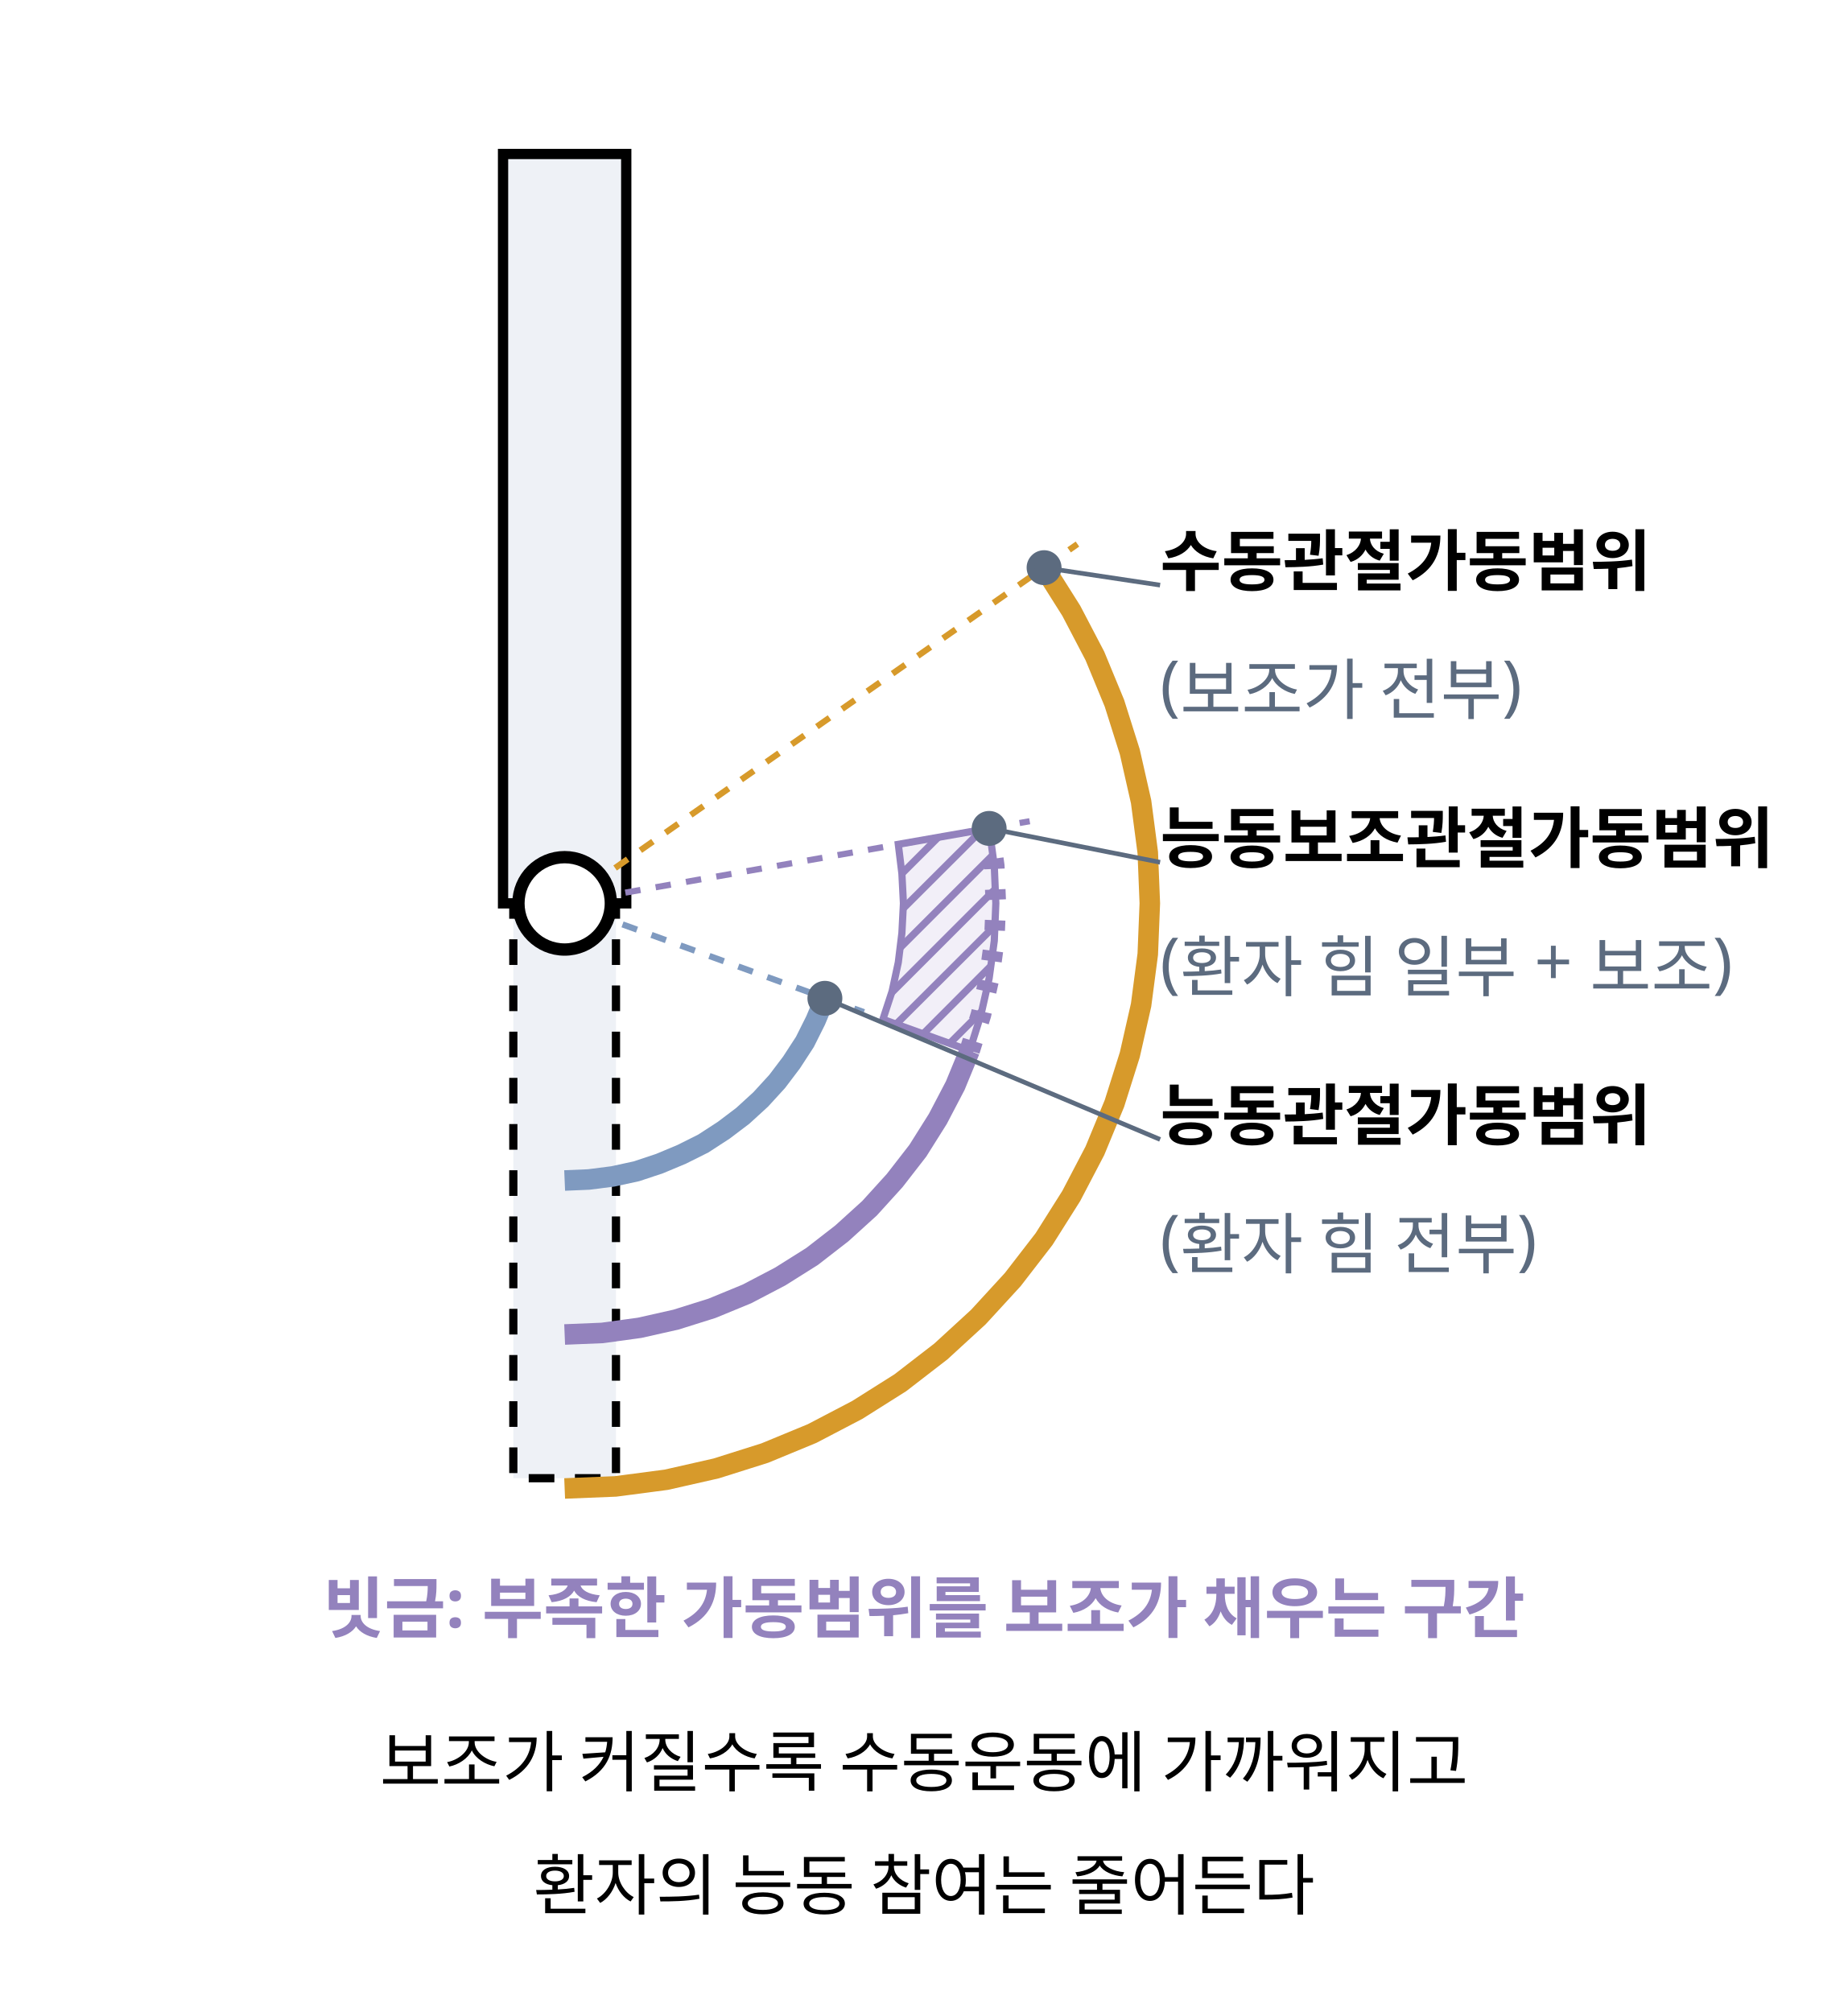
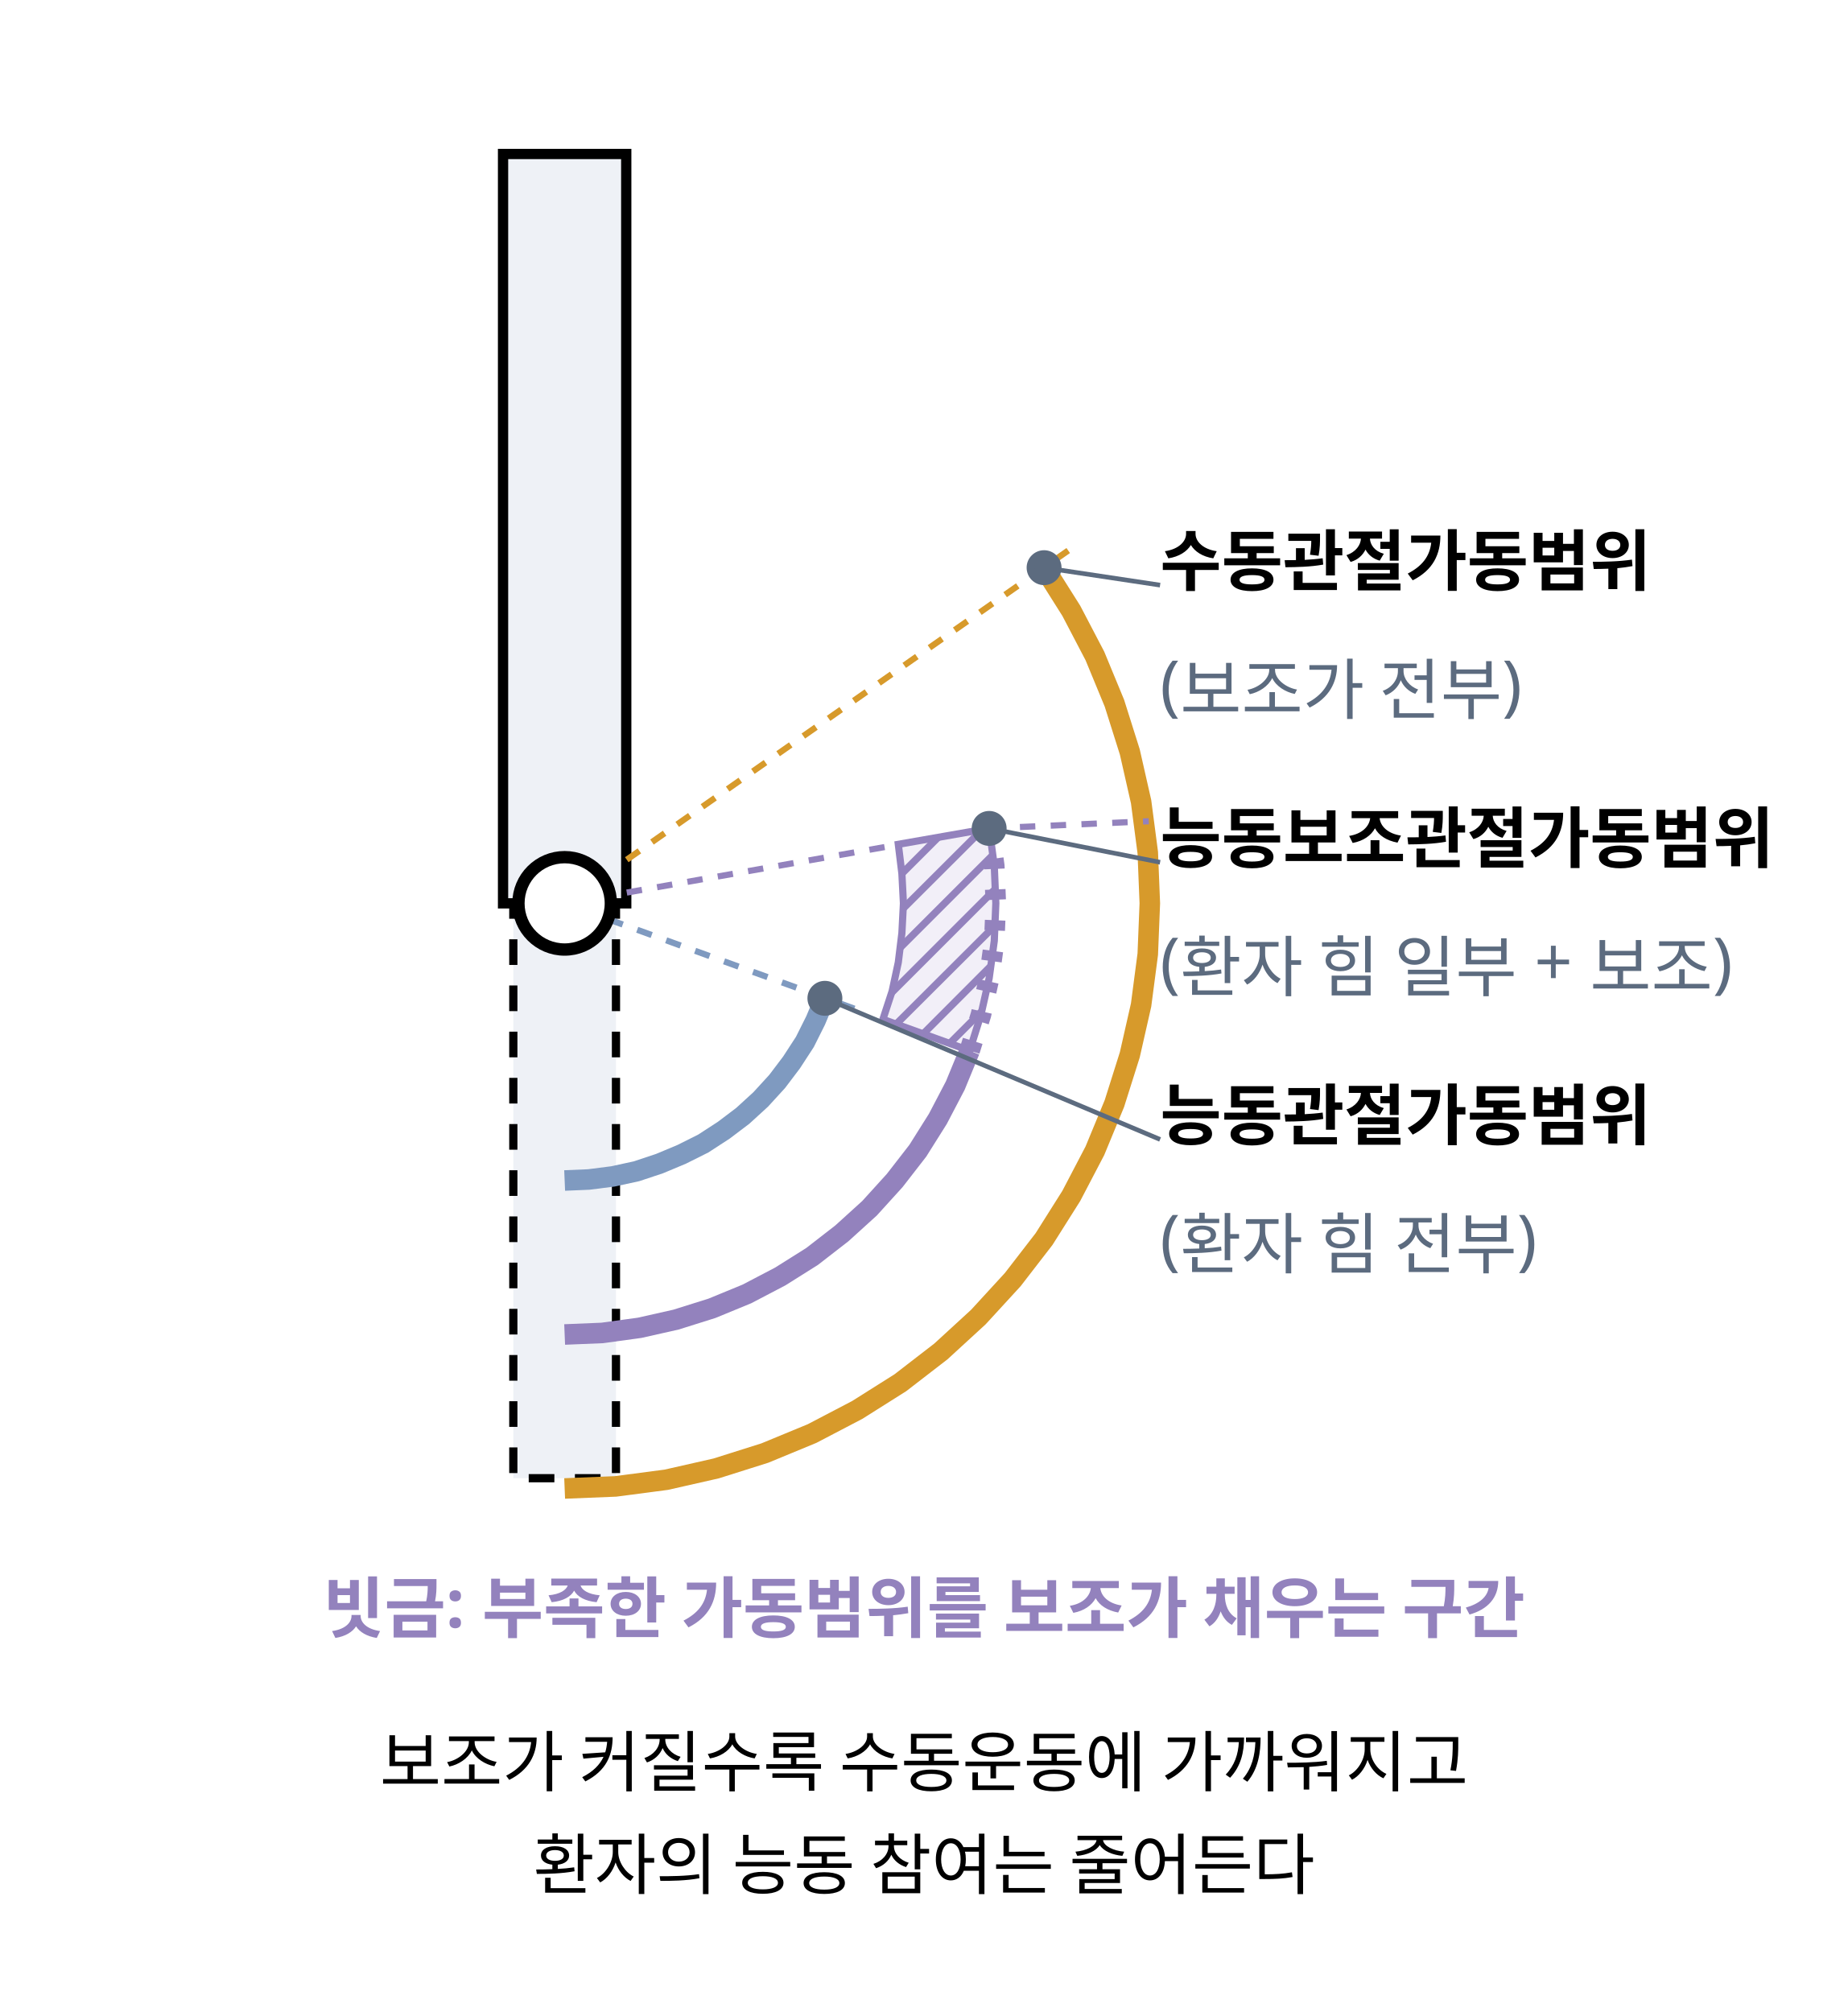
<svg xmlns="http://www.w3.org/2000/svg" class="si si-illus" viewBox="0 0 360 392" style="max-width:360px;color:var(--si-ink,var(--text,#1f2328))" role="img" aria-labelledby="active-assistive-range-of-motion-t" font-family="'Pretendard','Noto Sans KR','Apple SD Gothic Neo',sans-serif" font-size="13" fill="currentColor">
  <defs>
    <clipPath id="active-assistive-range-of-motion-clip0">
      <polygon points="172,198.6 173.8,193.1 175,187.5 175.7,181.8 176,176 175.7,170.2 175,164.5 192.7,161.4 193.7,168.7 194,176 193.7,183.3 192.7,190.6 191.1,197.7 188.9,204.7" />
    </clipPath>
  </defs>
  <rect x="98" y="30" width="24" height="146" style="stroke:currentColor;fill:var(--si-gray-f,#eef1f6)" stroke-width="2" />
  <rect x="100" y="176" width="20" height="112" style="stroke:currentColor;fill:var(--si-gray-f,#eef1f6)" stroke-width="1.6" stroke-dasharray="5 4" />
  <polygon points="172,198.6 173.8,193.1 175,187.5 175.7,181.8 176,176 175.7,170.2 175,164.5 192.7,161.4 193.7,168.7 194,176 193.7,183.3 192.7,190.6 191.1,197.7 188.9,204.7" style="stroke:none;fill:var(--si-violet-f,#eae4f4)" stroke-width="1.2" fill-opacity="0.6" />
  <path d="M141.6,183.1L183,141.7M145.1,186.6L186.5,145.2M148.7,190.1L190.1,148.7M152.2,193.7L193.6,152.3M155.7,197.2L197.2,155.8M159.3,200.7L200.7,159.3M162.8,204.3L204.2,162.9M166.3,207.8L207.8,166.4M169.9,211.4L211.3,169.9M173.4,214.9L214.8,173.5M176.9,218.4L218.4,177M180.5,222L221.9,180.5" clip-path="url(#active-assistive-range-of-motion-clip0)" style="stroke:var(--si-violet-s,#9382bd);fill:none" stroke-width="1.4" />
  <polygon points="172,198.6 173.8,193.1 175,187.5 175.7,181.8 176,176 175.7,170.2 175,164.5 192.7,161.4 193.7,168.7 194,176 193.7,183.3 192.7,190.6 191.1,197.7 188.9,204.7" style="stroke:var(--si-violet-s,#9382bd);fill:none" stroke-width="1.4" />
  <polyline points="110,230 114.7,229.8 119.4,229.2 124,228.2 128.5,226.7 132.8,224.9 137,222.8 141,220.2 144.7,217.4 148.2,214.2 151.4,210.7 154.2,207 156.8,203 158.9,198.8 160.7,194.5" style="stroke:var(--si-blue-s,#7f9ac0);fill:none" stroke-width="4" />
  <polyline points="110,260 117.3,259.7 124.6,258.7 131.7,257.1 138.7,254.9 145.5,252.1 152,248.7 158.2,244.8 164,240.3 169.4,235.4 174.3,230 178.8,224.2 182.7,218 186.1,211.5 188.9,204.7" style="stroke:var(--si-violet-s,#9382bd);fill:none" stroke-width="4" />
  <polyline points="188.9,204.7 191.1,197.7 192.7,190.6 193.7,183.3 194,176 193.7,168.7 192.7,161.4" style="stroke:var(--si-violet-s,#9382bd);fill:none" stroke-width="4" stroke-dasharray="2 4" />
  <polyline points="110,290 119.9,289.6 129.8,288.3 139.5,286.1 149,283.1 158.2,279.3 167,274.7 175.4,269.4 183.3,263.3 190.6,256.6 197.3,249.3 203.4,241.4 208.7,233 213.3,224.2 217.1,215 220.1,205.5 222.3,195.8 223.6,185.9 224,176 223.6,166.1 222.3,156.2 220.1,146.5 217.1,137 213.3,127.8 208.7,119 203.4,110.6" style="stroke:var(--si-amber-s,#d79a2b);fill:none" stroke-width="4" />
-   <line x1="110" y1="176" x2="168.3" y2="197.2" style="stroke:var(--si-blue-s,#7f9ac0);fill:none" stroke-width="1.2" stroke-dasharray="3 3" />
-   <line x1="110" y1="176" x2="200.6" y2="160" style="stroke:var(--si-violet-s,#9382bd);fill:none" stroke-width="1.2" stroke-dasharray="3 3" />
-   <line x1="110" y1="176" x2="209.9" y2="106" style="stroke:var(--si-amber-s,#d79a2b);fill:none" stroke-width="1.2" stroke-dasharray="3 3" />
+   <line x1="118.5" y1="179.1" x2="168.3" y2="197.2" style="stroke:var(--si-blue-s,#7f9ac0);fill:none" stroke-width="1.2" stroke-dasharray="3 3" />
+   <line x1="122.1" y1="173.9" x2="174.8" y2="164.6" style="stroke:var(--si-violet-s,#9382bd);fill:none" stroke-width="1.2" stroke-dasharray="3 3" />
+   <line x1="192.7" y1="161.4" x2="223.8" y2="160" style="stroke:var(--si-violet-s,#9382bd);fill:none" stroke-width="1.2" stroke-dasharray="3 3" />
+   <line x1="122.1" y1="167.5" x2="209.9" y2="106" style="stroke:var(--si-amber-s,#d79a2b);fill:none" stroke-width="1.2" stroke-dasharray="3 3" />
  <circle cx="110" cy="176" r="9" style="stroke:currentColor;fill:var(--si-bg,#ffffff)" stroke-width="2.4" />
  <text x="226" y="114" font-weight="700">수동관절가동범위</text>
  <line x1="226" y1="114" x2="203.4" y2="110.6" style="stroke:var(--si-general,#5c6b7f);fill:none" stroke-width="0.9" />
  <circle cx="203.4" cy="110.6" r="2.6" style="stroke:var(--si-general,#5c6b7f);fill:var(--si-general,#5c6b7f)" stroke-width="1.6" />
  <text x="226" y="138" style="fill:var(--si-general,#5c6b7f)">(보조가 전부)</text>
  <text x="226" y="168" font-weight="700">능동보조관절가동범위</text>
  <line x1="226" y1="168" x2="192.7" y2="161.4" style="stroke:var(--si-general,#5c6b7f);fill:none" stroke-width="0.9" />
  <circle cx="192.7" cy="161.4" r="2.6" style="stroke:var(--si-general,#5c6b7f);fill:var(--si-general,#5c6b7f)" stroke-width="1.6" />
  <text x="226" y="192" style="fill:var(--si-general,#5c6b7f)">(환자 힘 일부 + 보조)</text>
  <text x="226" y="222" font-weight="700">능동관절가동범위</text>
  <line x1="226" y1="222" x2="160.7" y2="194.5" style="stroke:var(--si-general,#5c6b7f);fill:none" stroke-width="0.9" />
  <circle cx="160.7" cy="194.5" r="2.6" style="stroke:var(--si-general,#5c6b7f);fill:var(--si-general,#5c6b7f)" stroke-width="1.6" />
  <text x="226" y="246" style="fill:var(--si-general,#5c6b7f)">(환자 힘 전부)</text>
  <text x="180" y="318" text-anchor="middle" font-weight="700" style="fill:var(--si-violet-s,#9382bd)">빗금: 부족한 가동범위를 보조가 채우는 구간</text>
  <text x="180" y="348" text-anchor="middle">보조가 커질수록 수동운동에 가까워지고</text>
-   <text x="180" y="372" text-anchor="middle">환자의 능동 참여는 줄어든다</text>
+   <text x="180" y="368" text-anchor="middle">환자의 능동 참여는 줄어든다</text>
</svg>
